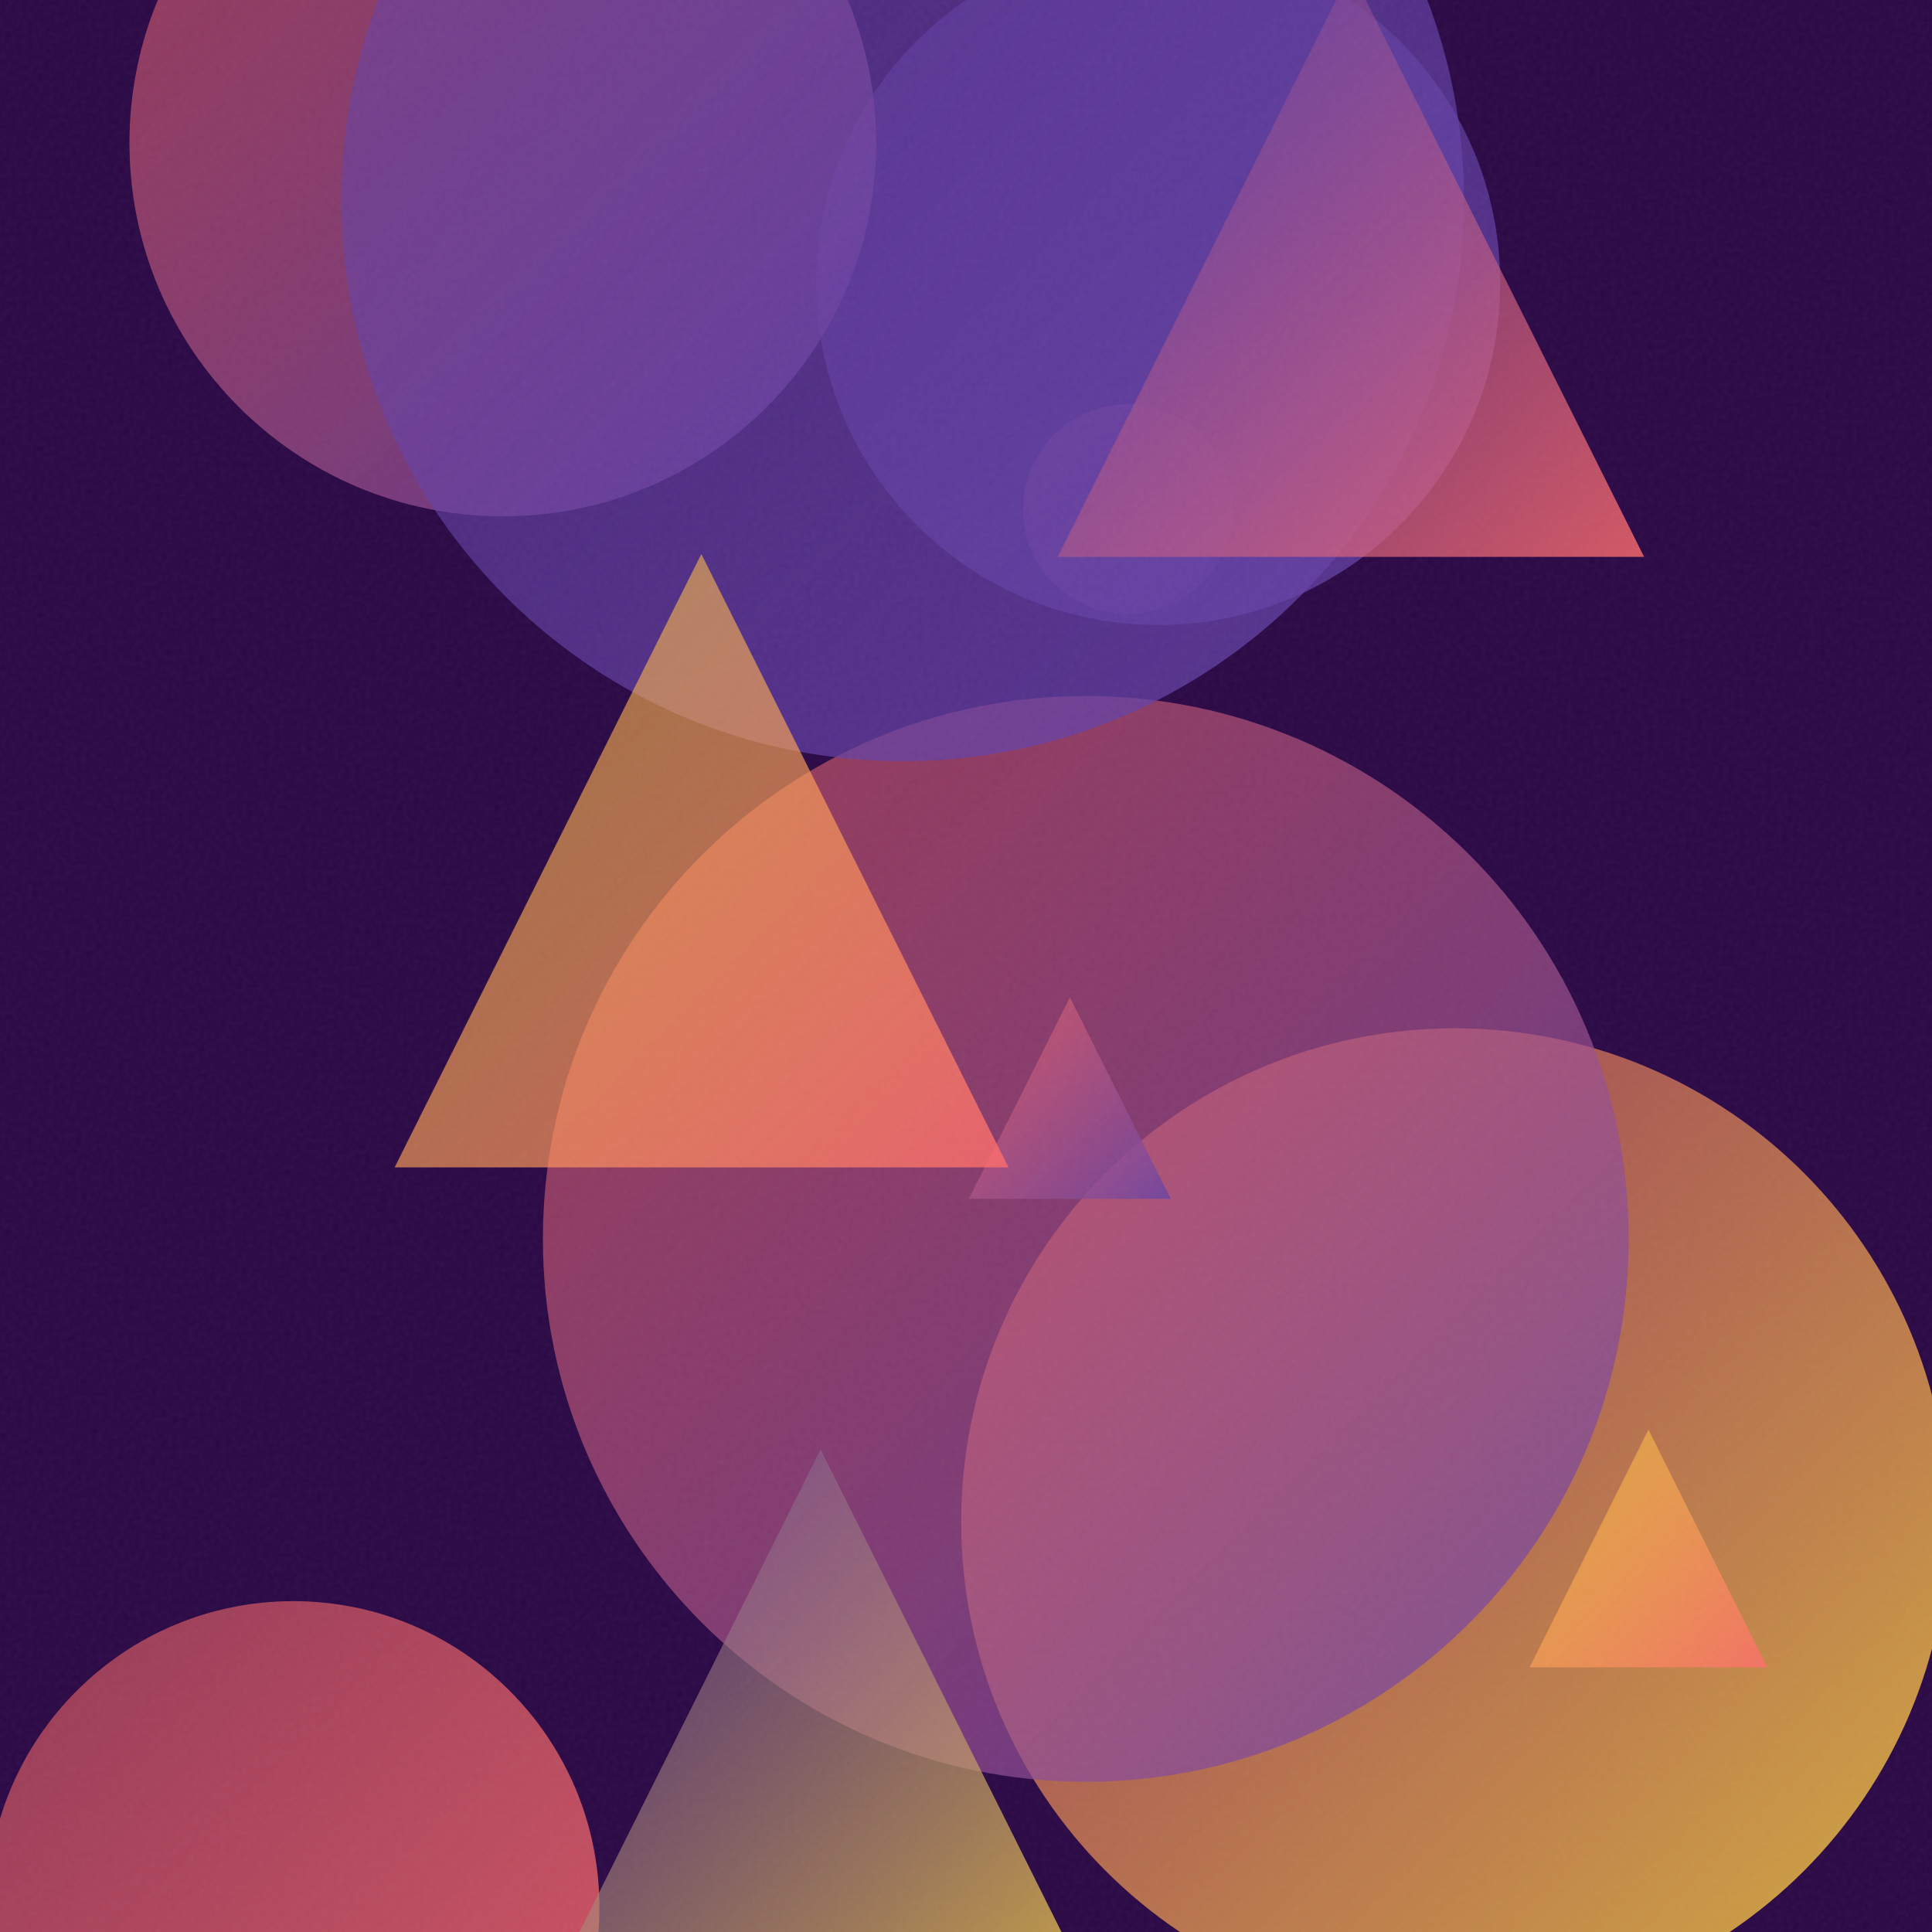
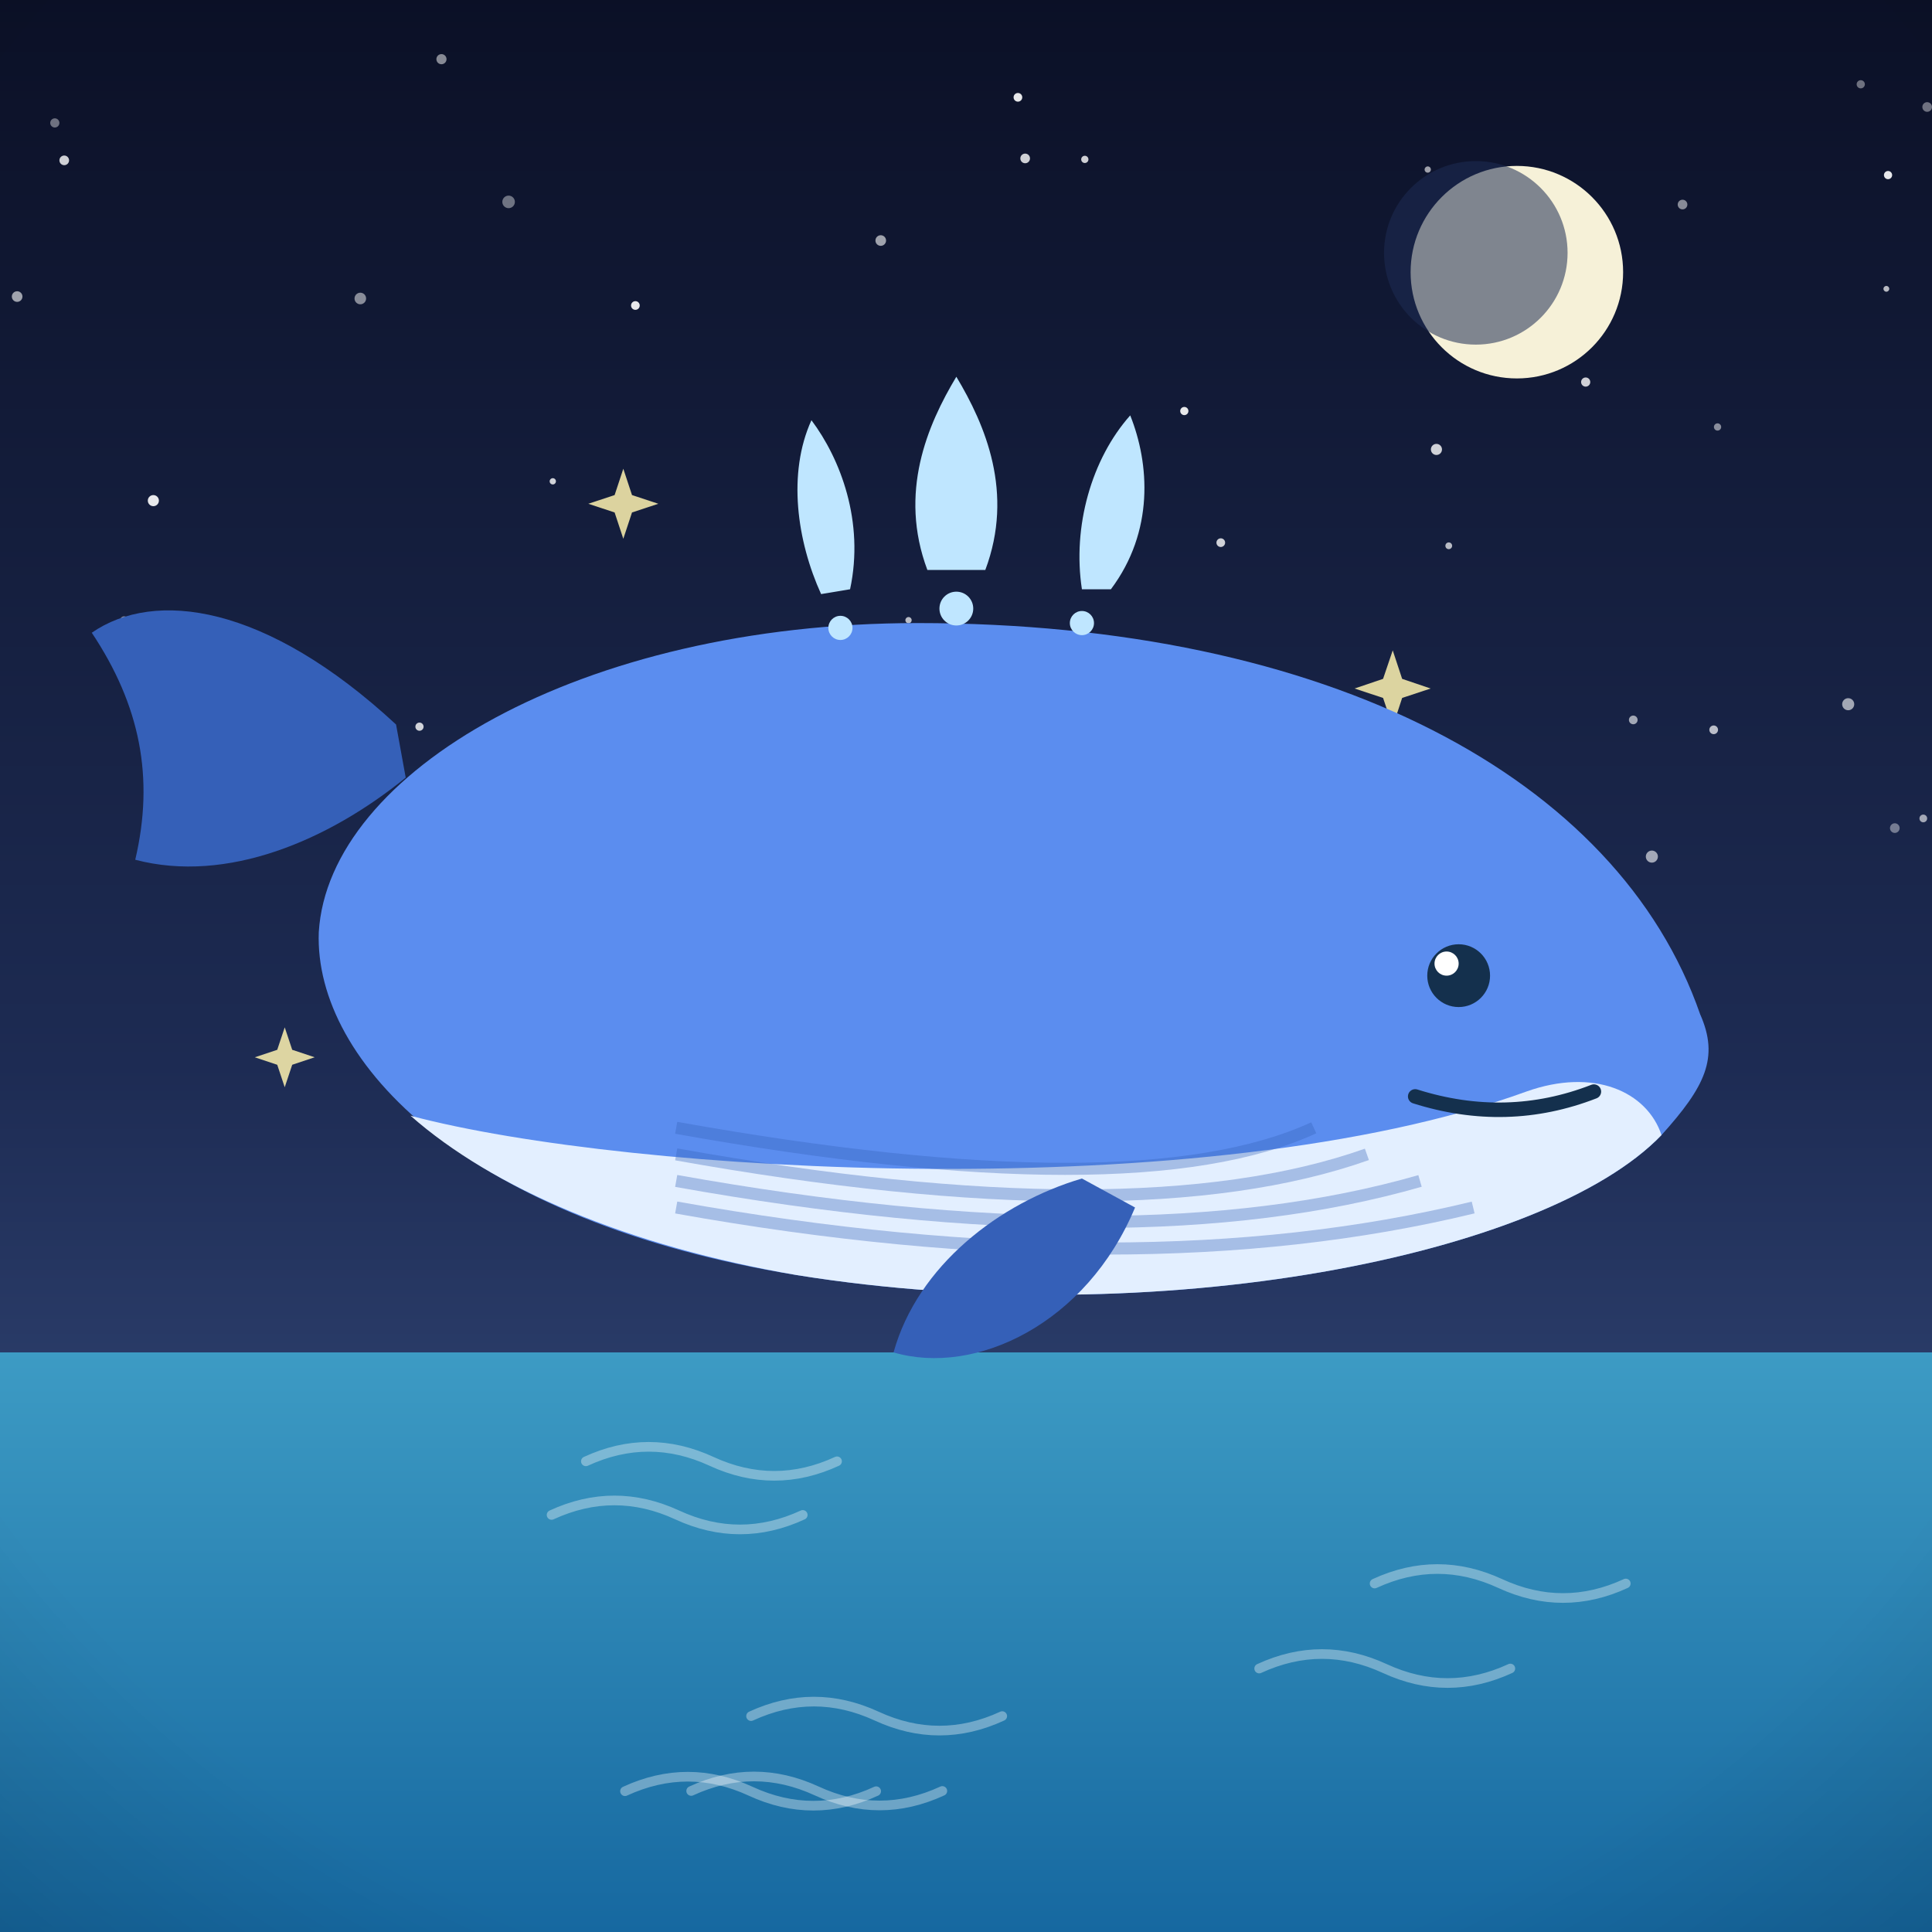
- <svg xmlns="http://www.w3.org/2000/svg" viewBox="0 0 400 400">
+ <svg xmlns="http://www.w3.org/2000/svg" viewBox="0 0 800 800">
  <defs>
-     <linearGradient id="g0" x1="199.0" y1="212.9" x2="403.4" y2="417.3" gradientUnits="userSpaceOnUse">
-       <stop offset="0" stop-color="#FF6B6B" stop-opacity="0.5" />
-       <stop offset="1" stop-color="#FFD93D" stop-opacity="0.8" />
+     <linearGradient id="sky" x1="0" y1="0" x2="0" y2="1">
+       <stop offset="0" stop-color="#0b1026" />
+       <stop offset="0.55" stop-color="#1d2b53" />
+       <stop offset="1" stop-color="#415a8f" />
    </linearGradient>
-     <linearGradient id="g1" x1="112.4" y1="144.1" x2="337.2" y2="368.9" gradientUnits="userSpaceOnUse">
-       <stop offset="0" stop-color="#FF6B6B" stop-opacity="0.5" />
-       <stop offset="1" stop-color="#6441A5" stop-opacity="0.8" />
+     <radialGradient id="sunG" cx="0.38" cy="0.35" r="0.9">
+       <stop offset="0" stop-color="#fff3b0" />
+       <stop offset="1" stop-color="#ffb703" />
+     </radialGradient>
+     <linearGradient id="ground" x1="0" y1="0" x2="0" y2="1">
+       <stop offset="0" stop-color="#69b06f" />
+       <stop offset="1" stop-color="#3c7a44" />
    </linearGradient>
-     <linearGradient id="g2" x1="211.8" y1="83.7" x2="255.2" y2="127.0" gradientUnits="userSpaceOnUse">
-       <stop offset="0" stop-color="#FF6B6B" stop-opacity="0.5" />
-       <stop offset="1" stop-color="#6441A5" stop-opacity="0.8" />
+     <linearGradient id="sea" x1="0" y1="0" x2="0" y2="1">
+       <stop offset="0" stop-color="#3d9bc4" />
+       <stop offset="1" stop-color="#1668a0" />
    </linearGradient>
-     <linearGradient id="g3" x1="-2.7" y1="331.6" x2="124.1" y2="458.3" gradientUnits="userSpaceOnUse">
-       <stop offset="0" stop-color="#FF6B6B" stop-opacity="0.5" />
-       <stop offset="1" stop-color="#FF6B6B" stop-opacity="0.8" />
+     <linearGradient id="shade" x1="0" y1="0" x2="0" y2="1">
+       <stop offset="0" stop-color="#ffffff" stop-opacity="0.20" />
+       <stop offset="0.5" stop-color="#ffffff" stop-opacity="0" />
+       <stop offset="1" stop-color="#000000" stop-opacity="0.16" />
    </linearGradient>
-     <linearGradient id="g4" x1="169.0" y1="-12.2" x2="310.6" y2="129.4" gradientUnits="userSpaceOnUse">
-       <stop offset="0" stop-color="#6441A5" stop-opacity="0.5" />
-       <stop offset="1" stop-color="#6441A5" stop-opacity="0.8" />
-     </linearGradient>
-     <linearGradient id="g5" x1="26.8" y1="-47.7" x2="181.4" y2="106.9" gradientUnits="userSpaceOnUse">
-       <stop offset="0" stop-color="#FF6B6B" stop-opacity="0.5" />
-       <stop offset="1" stop-color="#6441A5" stop-opacity="0.8" />
-     </linearGradient>
-     <linearGradient id="g6" x1="70.7" y1="-74.8" x2="303.1" y2="157.7" gradientUnits="userSpaceOnUse">
-       <stop offset="0" stop-color="#6441A5" stop-opacity="0.5" />
-       <stop offset="1" stop-color="#6441A5" stop-opacity="0.8" />
-     </linearGradient>
-     <linearGradient id="g7" x1="200.6" y1="206.5" x2="242.4" y2="248.2" gradientUnits="userSpaceOnUse">
-       <stop offset="0" stop-color="#FF6B6B" stop-opacity="0.5" />
-       <stop offset="1" stop-color="#6441A5" stop-opacity="0.8" />
-     </linearGradient>
-     <linearGradient id="g8" x1="316.7" y1="296.0" x2="365.9" y2="345.2" gradientUnits="userSpaceOnUse">
-       <stop offset="0" stop-color="#FFD93D" stop-opacity="0.5" />
-       <stop offset="1" stop-color="#FF6B6B" stop-opacity="0.8" />
-     </linearGradient>
-     <linearGradient id="g9" x1="219.0" y1="-6.1" x2="340.4" y2="115.3" gradientUnits="userSpaceOnUse">
-       <stop offset="0" stop-color="#6441A5" stop-opacity="0.5" />
-       <stop offset="1" stop-color="#FF6B6B" stop-opacity="0.8" />
-     </linearGradient>
-     <linearGradient id="g10" x1="107.3" y1="300.1" x2="232.4" y2="425.3" gradientUnits="userSpaceOnUse">
-       <stop offset="0" stop-color="#6441A5" stop-opacity="0.5" />
-       <stop offset="1" stop-color="#FFD93D" stop-opacity="0.8" />
-     </linearGradient>
-     <linearGradient id="g11" x1="81.7" y1="114.7" x2="208.8" y2="241.7" gradientUnits="userSpaceOnUse">
-       <stop offset="0" stop-color="#FFD93D" stop-opacity="0.5" />
-       <stop offset="1" stop-color="#FF6B6B" stop-opacity="0.8" />
-     </linearGradient>
-     <filter id="n">
-       <feTurbulence type="fractalNoise" baseFrequency="0.9" numOctaves="2" stitchTiles="stitch" />
-       <feColorMatrix type="saturate" values="0" />
-     </filter>
+     <radialGradient id="vig" cx="0.5" cy="0.42" r="0.85">
+       <stop offset="0.72" stop-color="#000000" stop-opacity="0" />
+       <stop offset="1" stop-color="#000000" stop-opacity="0.20" />
+     </radialGradient>
  </defs>
-   <rect width="400" height="400" fill="#2a0845" />
-   <circle cx="301.2" cy="315.1" r="102.2" fill="url(#g0)" />
-   <circle cx="224.8" cy="256.5" r="112.4" fill="url(#g1)" />
-   <circle cx="233.5" cy="105.4" r="21.7" fill="url(#g2)" />
-   <circle cx="60.7" cy="394.9" r="63.4" fill="url(#g3)" />
-   <circle cx="239.8" cy="58.6" r="70.8" fill="url(#g4)" />
-   <circle cx="104.1" cy="29.6" r="77.3" fill="url(#g5)" />
-   <circle cx="186.9" cy="41.4" r="116.2" fill="url(#g6)" />
-   <path d="M 221.5 206.5 L 242.4 248.2 L 200.6 248.2 Z" fill="url(#g7)" />
-   <path d="M 341.3 296.0 L 365.9 345.2 L 316.7 345.2 Z" fill="url(#g8)" />
-   <path d="M 279.7 -6.1 L 340.4 115.3 L 219.0 115.3 Z" fill="url(#g9)" />
-   <path d="M 169.9 300.1 L 232.4 425.3 L 107.3 425.3 Z" fill="url(#g10)" />
-   <path d="M 145.2 114.7 L 208.8 241.7 L 81.7 241.7 Z" fill="url(#g11)" />
-   <rect width="400" height="400" filter="url(#n)" opacity="0.05" />
+   <rect width="800" height="800" fill="url(#sky)" />
+   <circle cx="490.4" cy="170.2" r="1.7" fill="#ffffff" opacity="0.9" />
+   <circle cx="155.1" cy="317.8" r="2.1" fill="#ffffff" opacity="0.9" />
+   <circle cx="656.6" cy="158.2" r="1.9" fill="#ffffff" opacity="0.8" />
+   <circle cx="591.2" cy="70.2" r="1.3" fill="#ffffff" opacity="0.6" />
+   <circle cx="711.2" cy="176.8" r="1.5" fill="#ffffff" opacity="0.5" />
+   <circle cx="296.1" cy="363.5" r="2.1" fill="#ffffff" opacity="0.9" />
+   <circle cx="449.2" cy="66" r="1.5" fill="#ffffff" opacity="0.8" />
+   <circle cx="505.5" cy="224.7" r="1.8" fill="#ffffff" opacity="0.8" />
+   <circle cx="676.3" cy="298.1" r="1.8" fill="#ffffff" opacity="0.6" />
+   <circle cx="467.5" cy="348.2" r="2" fill="#ffffff" opacity="0.9" />
+   <circle cx="297.8" cy="291.7" r="2.4" fill="#ffffff" opacity="0.5" />
+   <circle cx="421.5" cy="40.3" r="1.8" fill="#ffffff" opacity="0.9" />
+   <circle cx="781.8" cy="72.5" r="1.7" fill="#ffffff" opacity="0.9" />
+   <circle cx="798" cy="44.3" r="2" fill="#ffffff" opacity="0.4" />
+   <circle cx="696.7" cy="84.7" r="2" fill="#ffffff" opacity="0.5" />
+   <circle cx="647" cy="127.3" r="1.7" fill="#ffffff" opacity="0.9" />
+   <circle cx="263.1" cy="126.5" r="1.8" fill="#ffffff" opacity="0.9" />
+   <circle cx="63.5" cy="207.3" r="2.3" fill="#ffffff" opacity="0.9" />
+   <circle cx="770.5" cy="34.9" r="1.7" fill="#ffffff" opacity="0.4" />
+   <circle cx="594.8" cy="186.1" r="2.3" fill="#ffffff" opacity="0.8" />
+   <circle cx="684" cy="354.7" r="2.5" fill="#ffffff" opacity="0.6" />
+   <circle cx="182.8" cy="24.5" r="2.1" fill="#ffffff" opacity="0.5" />
+   <circle cx="26.6" cy="66.4" r="2" fill="#ffffff" opacity="0.8" />
+   <circle cx="617.9" cy="117.4" r="1.2" fill="#ffffff" opacity="0.8" />
+   <circle cx="149.2" cy="123.6" r="2.4" fill="#ffffff" opacity="0.5" />
+   <circle cx="376.2" cy="256.8" r="1.3" fill="#ffffff" opacity="0.7" />
+   <circle cx="784.6" cy="342.9" r="2" fill="#ffffff" opacity="0.4" />
+   <circle cx="210.6" cy="83.6" r="2.6" fill="#ffffff" opacity="0.4" />
+   <circle cx="215.2" cy="340.2" r="1.7" fill="#ffffff" opacity="0.6" />
+   <circle cx="264.1" cy="329.3" r="2.6" fill="#ffffff" opacity="0.9" />
+   <circle cx="424.5" cy="65.6" r="2" fill="#ffffff" opacity="0.8" />
+   <circle cx="228.9" cy="199.3" r="1.3" fill="#ffffff" opacity="0.8" />
+   <circle cx="709.6" cy="302.2" r="1.8" fill="#ffffff" opacity="0.7" />
+   <circle cx="615.4" cy="323.4" r="2.6" fill="#ffffff" opacity="0.6" />
+   <circle cx="796.4" cy="338.9" r="1.6" fill="#ffffff" opacity="0.6" />
+   <circle cx="377.4" cy="282.6" r="2.6" fill="#ffffff" opacity="0.7" />
+   <circle cx="781.1" cy="119.6" r="1.2" fill="#ffffff" opacity="0.7" />
+   <circle cx="765.3" cy="291.6" r="2.5" fill="#ffffff" opacity="0.6" />
+   <circle cx="364.7" cy="99.6" r="2.2" fill="#ffffff" opacity="0.6" />
+   <circle cx="355.4" cy="374.4" r="1.5" fill="#ffffff" opacity="0.6" />
+   <circle cx="22.7" cy="50.9" r="1.9" fill="#ffffff" opacity="0.4" />
+   <circle cx="173.7" cy="300.9" r="1.7" fill="#ffffff" opacity="0.8" />
+   <circle cx="51.4" cy="256.8" r="1.6" fill="#ffffff" opacity="0.5" />
+   <circle cx="396.4" cy="250.5" r="2" fill="#ffffff" opacity="0.4" />
+   <circle cx="599.9" cy="226" r="1.4" fill="#ffffff" opacity="0.7" />
+   <circle cx="7.1" cy="122.8" r="2.2" fill="#ffffff" opacity="0.6" />
+   <circle cx="628.1" cy="112.7" r="44" fill="#f6f1d8" />
+   <circle cx="611.1" cy="104.7" r="38" fill="#1d2b53" opacity="0.55" />
+   <rect y="560" width="800" height="240" fill="url(#sea)" />
+   <path d="M 286.2 741.6 q 26 -12 52 0 q 26 12 52 0" fill="none" stroke="#ffffff" stroke-width="4" stroke-linecap="round" opacity="0.35" />
+   <path d="M 569.2 655.7 q 26 -12 52 0 q 26 12 52 0" fill="none" stroke="#ffffff" stroke-width="4" stroke-linecap="round" opacity="0.35" />
+   <path d="M 228.4 627.3 q 26 -12 52 0 q 26 12 52 0" fill="none" stroke="#ffffff" stroke-width="4" stroke-linecap="round" opacity="0.35" />
+   <path d="M 258.8 741.7 q 26 -12 52 0 q 26 12 52 0" fill="none" stroke="#ffffff" stroke-width="4" stroke-linecap="round" opacity="0.35" />
+   <path d="M 521.4 690.9 q 26 -12 52 0 q 26 12 52 0" fill="none" stroke="#ffffff" stroke-width="4" stroke-linecap="round" opacity="0.35" />
+   <path d="M 242.6 605.1 q 26 -12 52 0 q 26 12 52 0" fill="none" stroke="#ffffff" stroke-width="4" stroke-linecap="round" opacity="0.35" />
+   <path d="M 311 710.6 q 26 -12 52 0 q 26 12 52 0" fill="none" stroke="#ffffff" stroke-width="4" stroke-linecap="round" opacity="0.35" />
+   <path d="M 593.2 455.9 L 597.2 468 L 609.3 472 L 597.2 476 L 593.2 488.1 L 589.2 476 L 577.1 472 L 589.2 468 Z" fill="#fff3b0" opacity="0.85" />
+   <path d="M 258.1 194.1 L 261.7 205 L 272.6 208.6 L 261.7 212.2 L 258.1 223.1 L 254.5 212.2 L 243.6 208.6 L 254.5 205 Z" fill="#fff3b0" opacity="0.85" />
+   <path d="M 576.7 269.3 L 580.6 281.1 L 592.4 285.1 L 580.6 289 L 576.7 300.9 L 572.7 289 L 560.9 285.1 L 572.7 281.1 Z" fill="#fff3b0" opacity="0.85" />
+   <path d="M 293.3 478.7 L 295.6 485.5 L 302.4 487.8 L 295.6 490 L 293.3 496.8 L 291 490 L 284.2 487.8 L 291 485.5 Z" fill="#fff3b0" opacity="0.85" />
+   <path d="M 496.9 324.5 L 499.3 331.6 L 506.4 333.9 L 499.3 336.3 L 496.9 343.4 L 494.5 336.3 L 487.4 333.9 L 494.5 331.6 Z" fill="#fff3b0" opacity="0.85" />
+   <path d="M 117.9 425.4 L 121 434.7 L 130.3 437.8 L 121 440.9 L 117.9 450.2 L 114.8 440.9 L 105.5 437.8 L 114.8 434.7 Z" fill="#fff3b0" opacity="0.85" />
+   <g transform="translate(400 0) scale(-1 1) translate(-400 0)">
+     <path d="M636 300 C 690 250 736 244 762 262 C 742 292 736 322 744 356 C 706 366 664 348 632 322 Z" fill="#3560b8" />
+     <path d="M96 420 C 130 322 250 258 420 258 C 560 258 664 320 668 386 C 670 440 606 506 470 528 C 320 552 160 520 112 470 C 94 450 88 438 96 420 Z" fill="#5b8def" />
+     <path d="M112 470 C 160 520 320 552 470 528 C 540 516 596 492 630 462 C 540 486 300 500 168 452 C 140 442 118 452 112 470 Z" fill="#e3efff" />
+     <path d="M 190 500 Q 330 534 520 500" stroke="#3560b8" stroke-width="5" fill="none" opacity="0.35" transform="translate(0 0)" />
+     <path d="M 212 500 Q 330 534 520 500" stroke="#3560b8" stroke-width="5" fill="none" opacity="0.35" transform="translate(0 -11)" />
+     <path d="M 234 500 Q 330 534 520 500" stroke="#3560b8" stroke-width="5" fill="none" opacity="0.35" transform="translate(0 -22)" />
+     <path d="M 256 500 Q 330 534 520 500" stroke="#3560b8" stroke-width="5" fill="none" opacity="0.35" transform="translate(0 -33)" />
+     <path d="M330 500 C 350 548 396 570 430 560 C 420 524 386 498 352 488 Z" fill="#3560b8" />
+     <circle cx="196" cy="404" r="13" fill="#14304d" />
+     <circle cx="201" cy="399" r="5" fill="#ffffff" />
+     <path d="M140 452 Q 176 466 214 454" stroke="#14304d" stroke-width="6" fill="none" stroke-linecap="round" />
+     <g fill="#bfe6ff">
+       <path d="M392 236 C 380 204 392 176 404 156 C 416 176 428 204 416 236 Z" />
+       <path d="M340 244 C 322 220 324 192 332 172 C 348 190 356 218 352 244 Z" />
+       <path d="M448 244 C 442 216 452 190 464 174 C 474 196 470 224 460 246 Z" />
+     </g>
+     <circle cx="404" cy="252" r="7" fill="#bfe6ff" />
+     <circle cx="352" cy="258" r="5" fill="#bfe6ff" />
+     <circle cx="452" cy="260" r="5" fill="#bfe6ff" />
+   </g>
+   <rect width="800" height="800" fill="url(#vig)" />
</svg>
